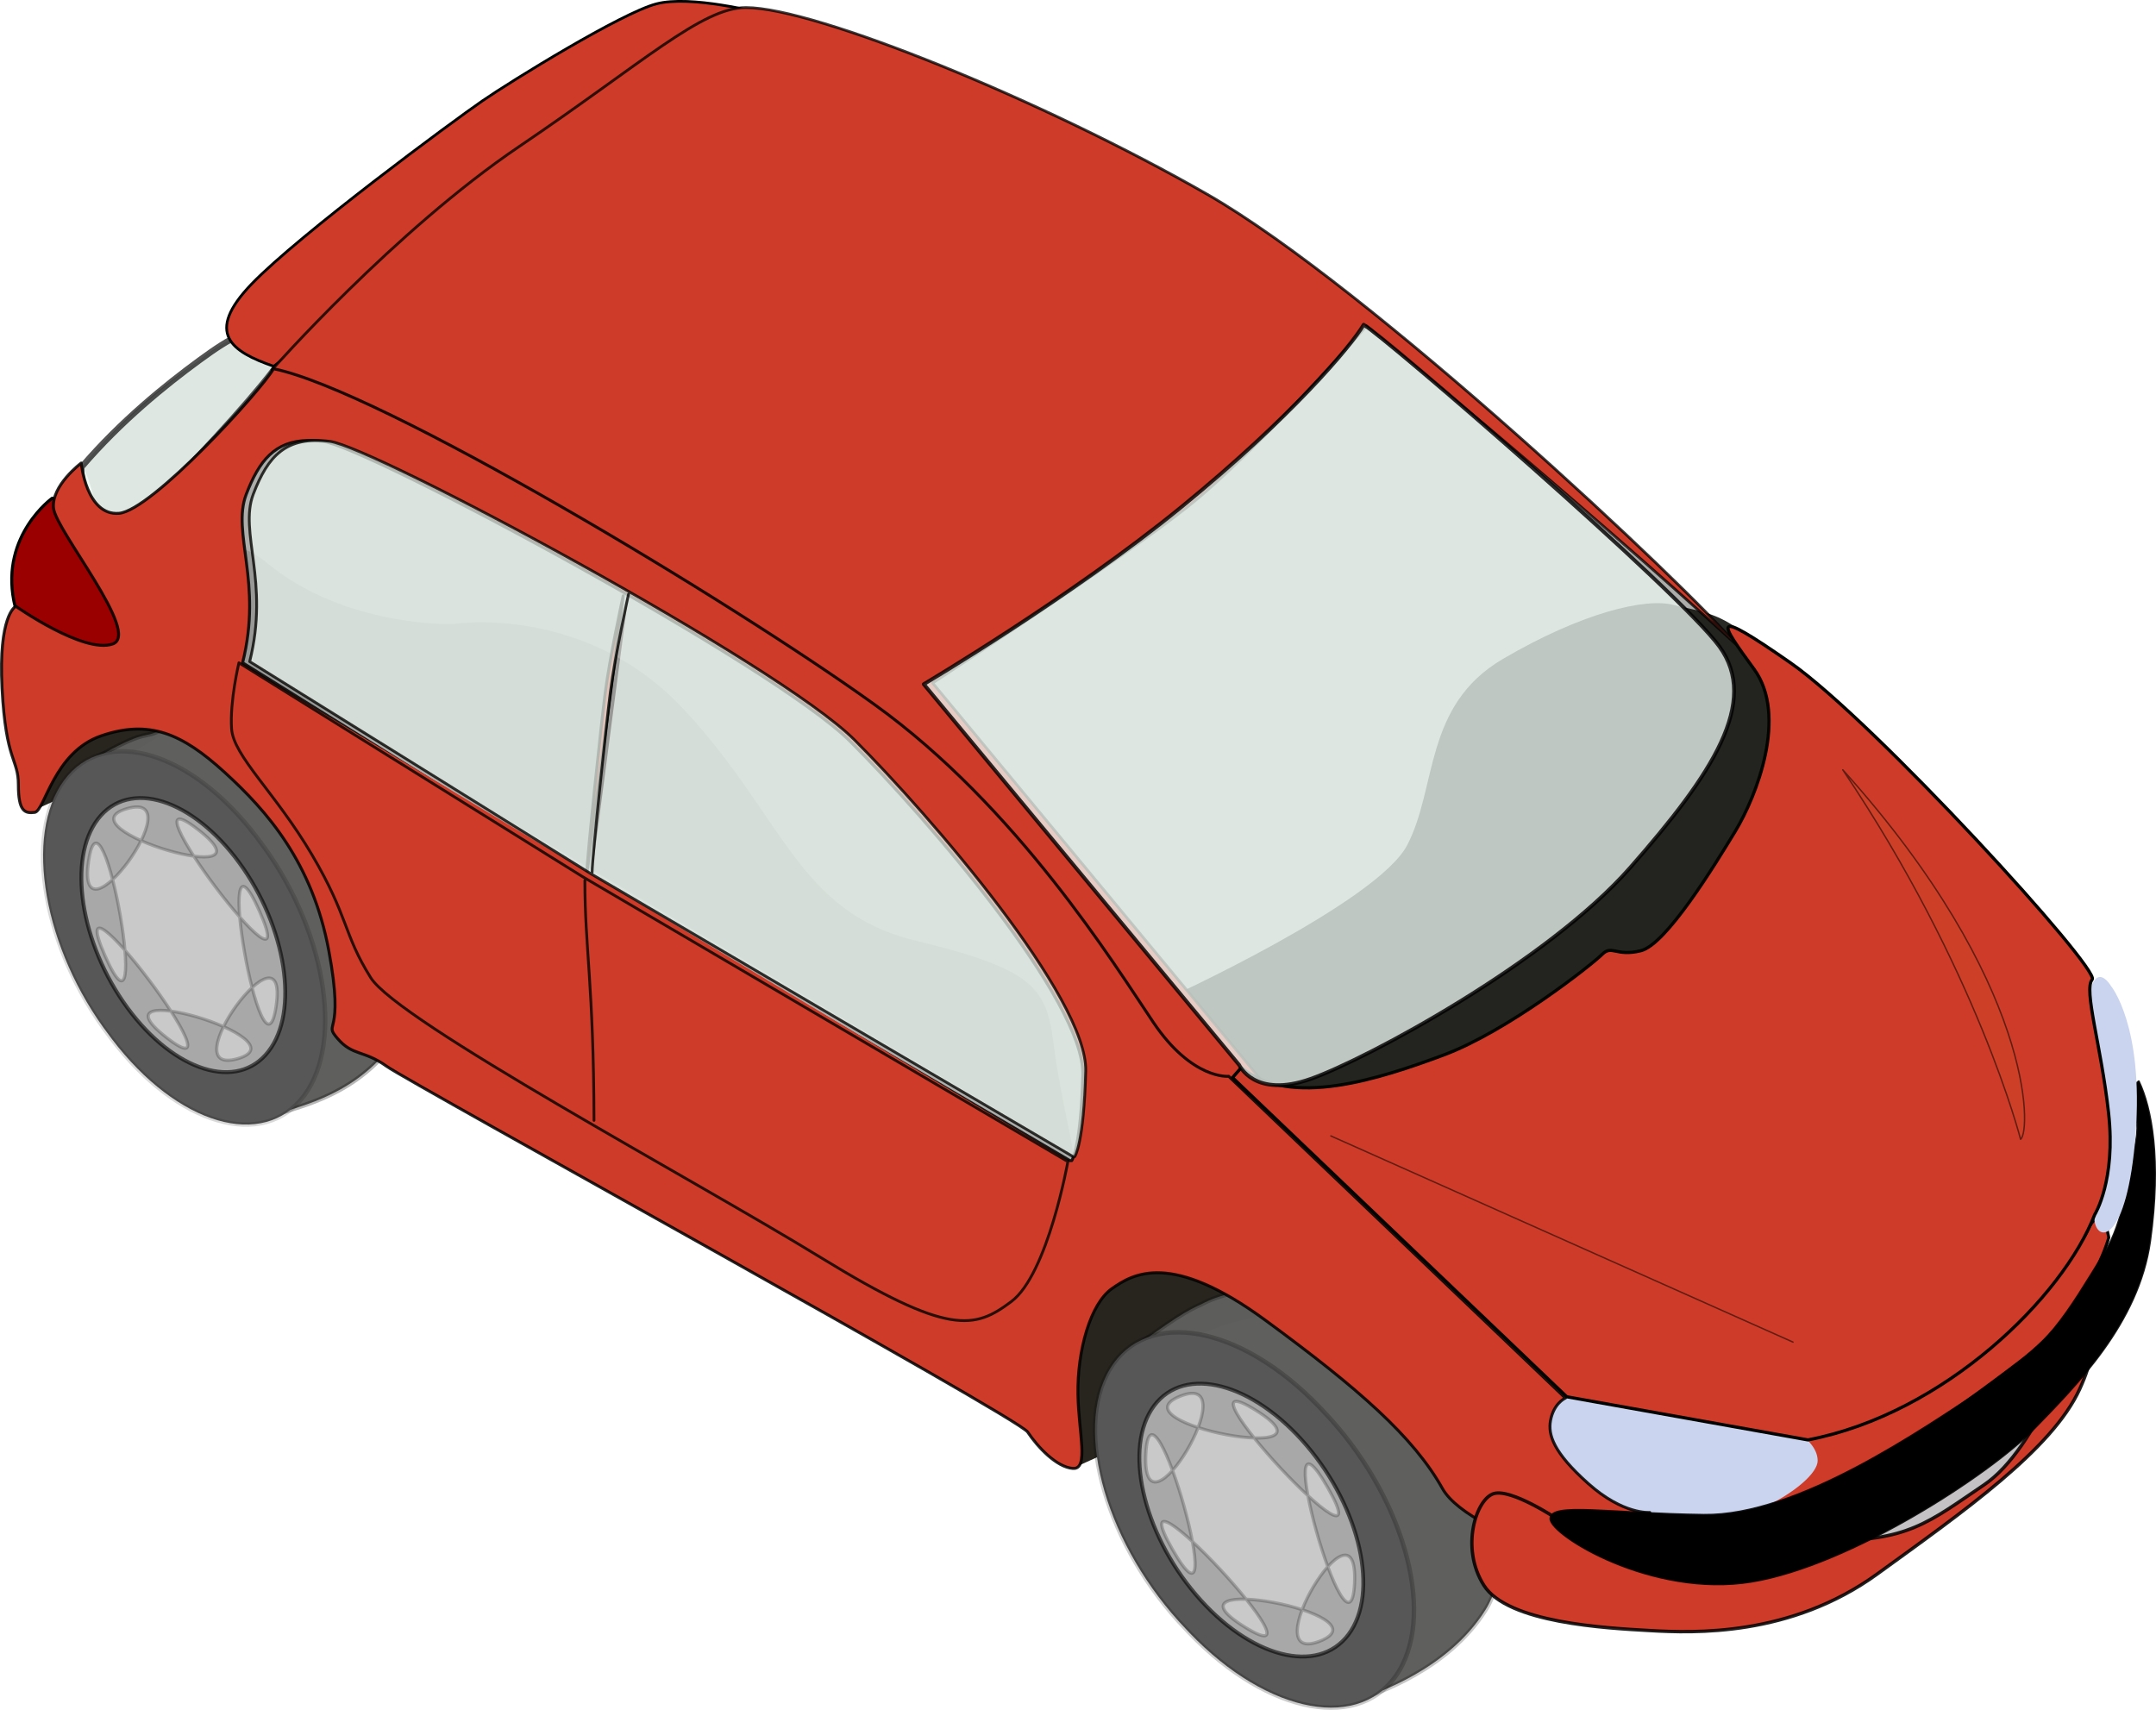
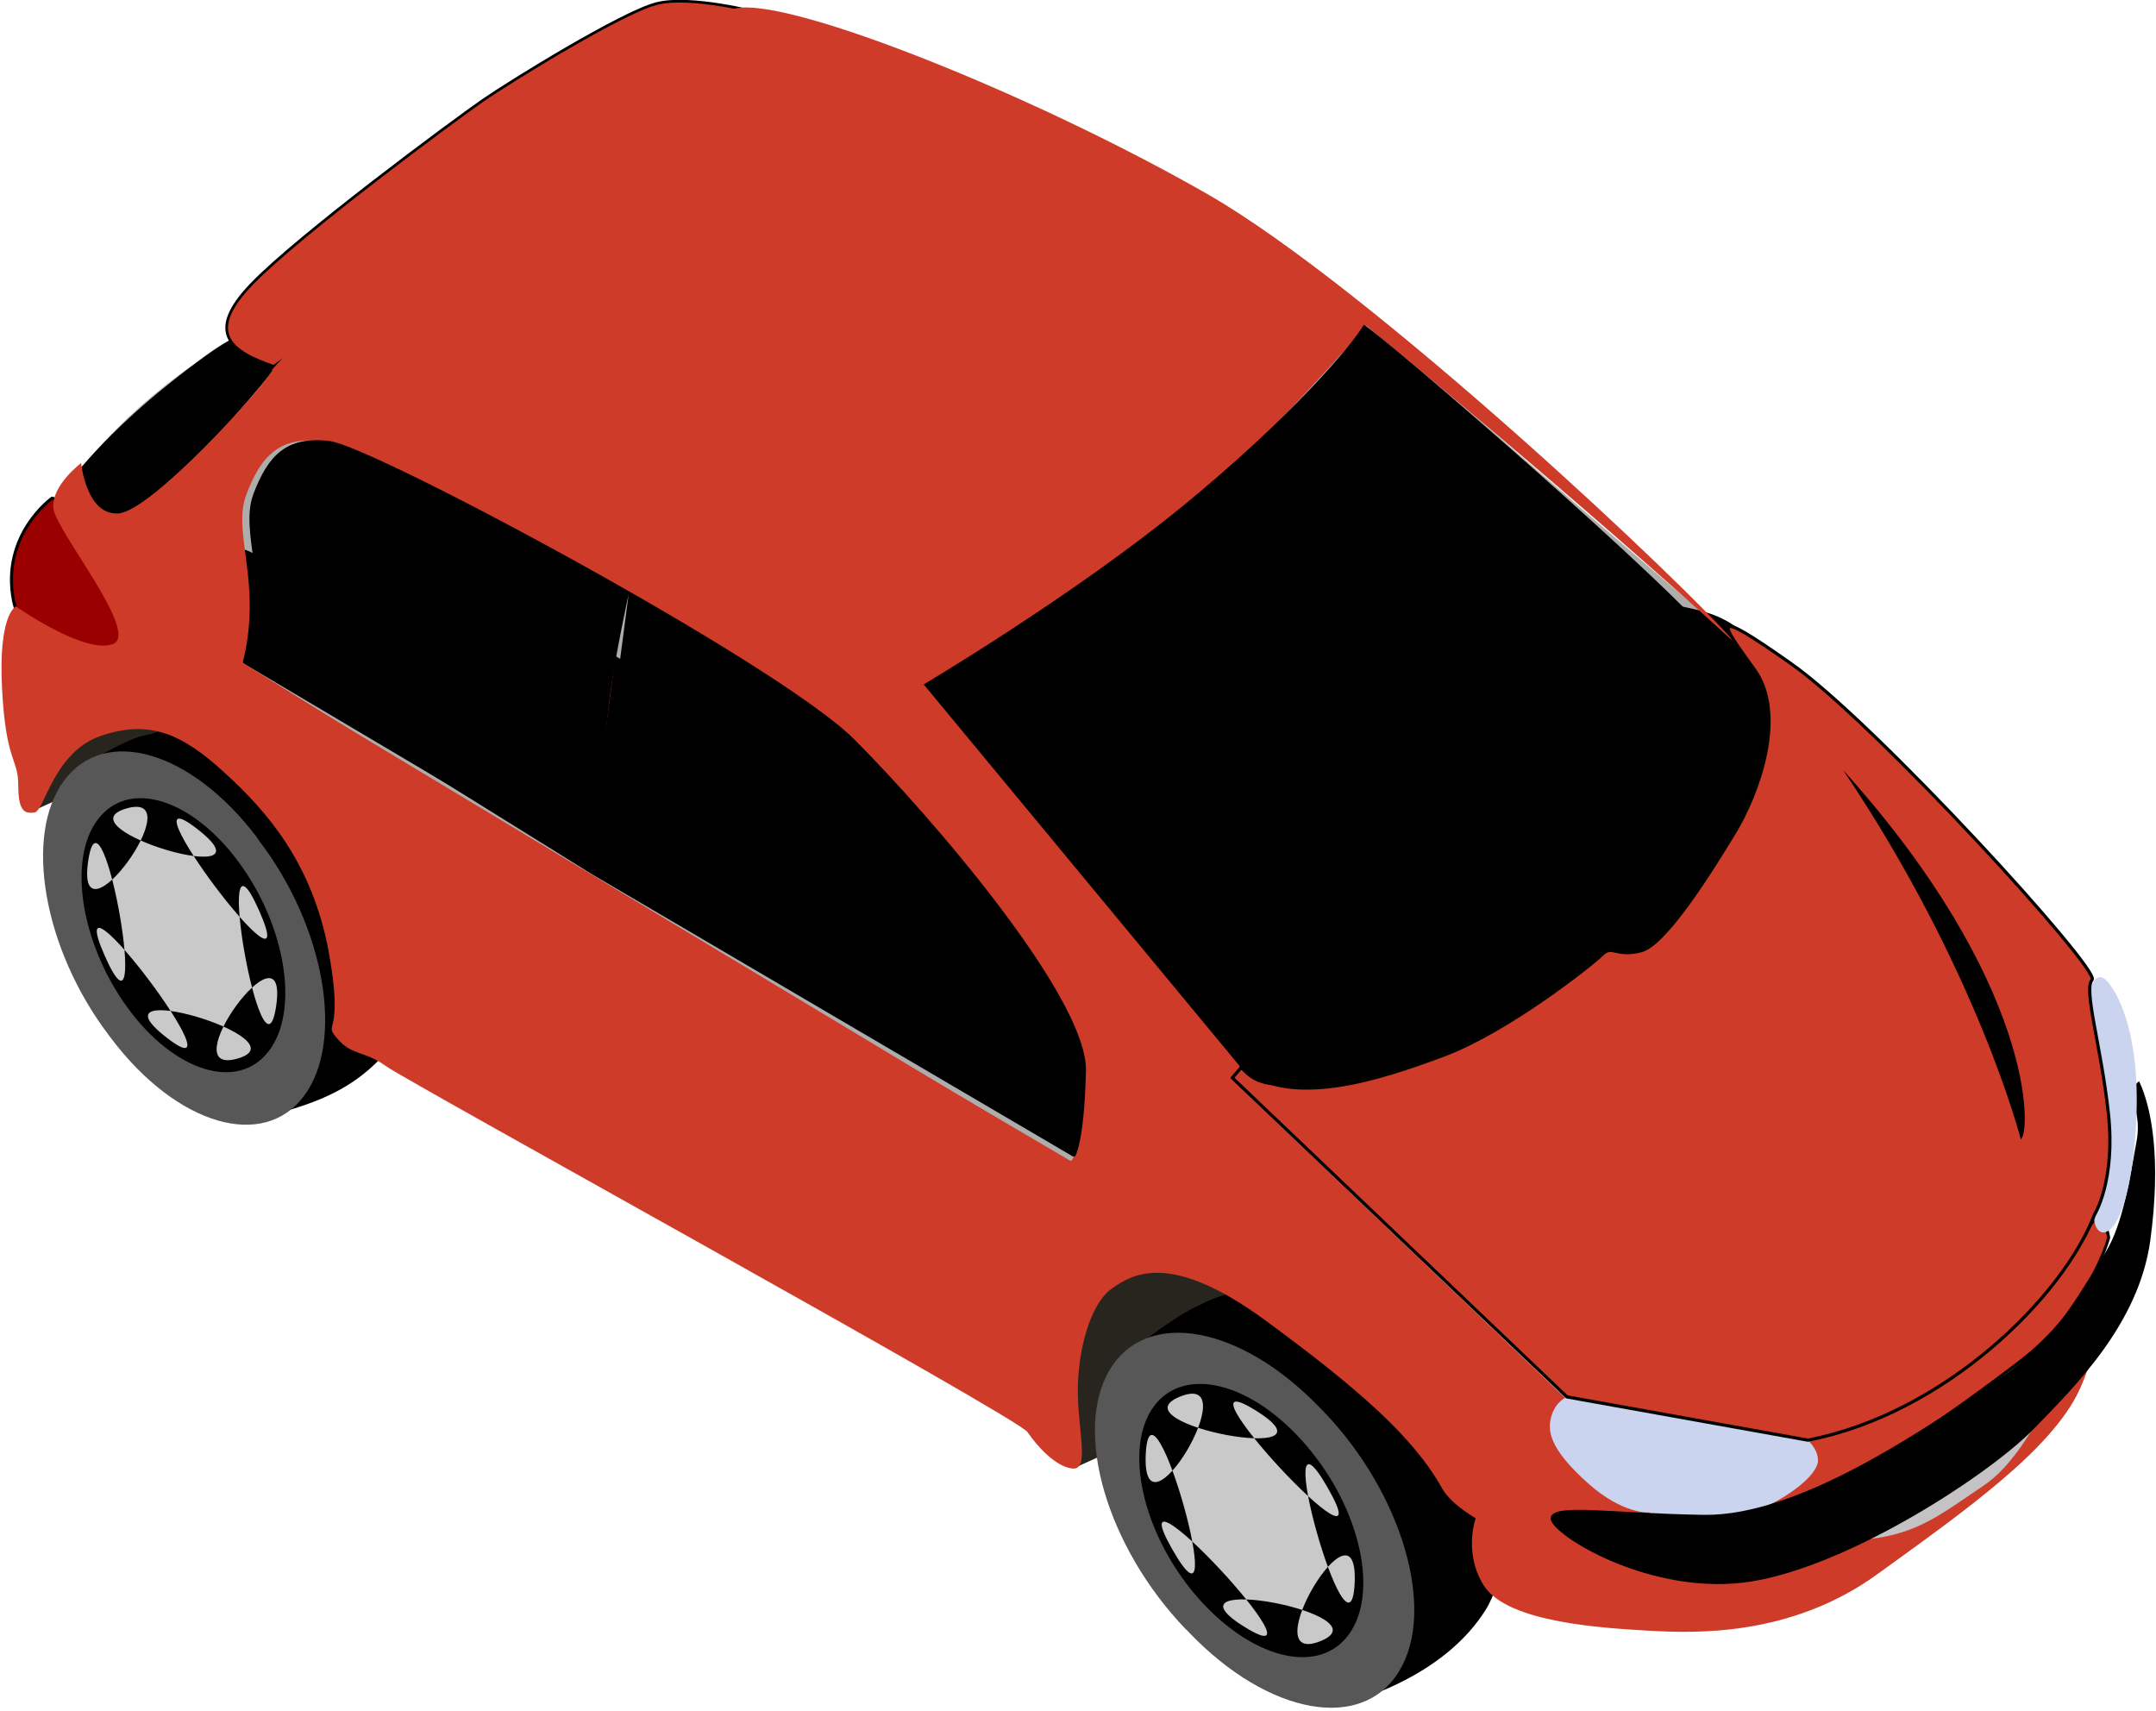
- <svg xmlns="http://www.w3.org/2000/svg" id="Layer_2" data-name="Layer 2" viewBox="0 0 637.94 505.98">
-   <defs>
-     <style>
-       .cls-1 {
-         stroke: rgba(2, 0, 0, .87);
-       }
- 
-       .cls-1, .cls-2, .cls-3, .cls-4, .cls-5, .cls-6, .cls-7, .cls-8, .cls-9, .cls-10, .cls-11, .cls-12, .cls-13, .cls-14, .cls-15, .cls-16, .cls-17, .cls-18, .cls-19 {
-         stroke-linecap: round;
-         stroke-linejoin: round;
-       }
- 
-       .cls-1, .cls-3, .cls-4, .cls-7, .cls-11, .cls-16, .cls-17 {
-         fill: #ce3b28;
-       }
- 
-       .cls-2 {
-         stroke-width: 1.35px;
-       }
- 
-       .cls-2, .cls-12 {
-         fill: rgba(94, 94, 92, .99);
-       }
- 
-       .cls-2, .cls-19 {
-         stroke: rgba(1, 2, 0, .22);
-       }
- 
-       .cls-3 {
-         stroke: rgba(1, 2, 0, .86);
-         stroke-width: .87px;
-       }
- 
-       .cls-20 {
-         fill: #cad4ee;
-       }
- 
-       .cls-21 {
-         fill: rgba(23, 24, 20, .92);
-       }
- 
-       .cls-4 {
-         stroke: #050000;
-         stroke-width: .88px;
-       }
- 
-       .cls-5 {
-         stroke: rgba(1, 1, 0, .15);
-       }
- 
-       .cls-5, .cls-9 {
-         fill: #585758;
-         stroke-width: 1.32px;
-       }
- 
-       .cls-6 {
-         fill: #9a0000;
-         stroke: #020200;
-         stroke-width: .9px;
-       }
- 
-       .cls-7 {
-         stroke: rgba(1, 0, 0, .77);
-       }
- 
-       .cls-7, .cls-16 {
-         stroke-width: .82px;
-       }
- 
-       .cls-22 {
-         fill: #adadac;
-       }
- 
-       .cls-8 {
-         fill: rgba(201, 201, 201, .71);
-         stroke: rgba(1, 2, 0, .59);
-         stroke-width: 1.15px;
-       }
- 
-       .cls-9 {
-         stroke: rgba(1, 1, 0, .2);
-       }
- 
-       .cls-10 {
-         stroke: rgba(1, 1, 0, .89);
-         stroke-width: .62px;
-       }
- 
-       .cls-23 {
-         fill: rgba(139, 138, 137, .6);
-       }
- 
-       .cls-11 {
-         stroke: #030300;
-       }
- 
-       .cls-11, .cls-19 {
-         stroke-width: .95px;
-       }
- 
-       .cls-12 {
-         stroke: rgba(1, 2, 0, .28);
-         stroke-width: 1.35px;
-       }
- 
-       .cls-13 {
-         fill: rgba(237, 248, 242, .77);
-         stroke: rgba(2, 0, 0, .82);
-         stroke-width: 1.12px;
-       }
- 
-       .cls-14 {
-         fill: rgba(206, 63, 40, .87);
-         stroke: rgba(1, 0, 0, .53);
-         stroke-width: .42px;
-       }
- 
-       .cls-24 {
-         fill: #c4c2c4;
-       }
- 
-       .cls-25 {
-         fill: #28251f;
-       }
- 
-       .cls-15 {
-         fill: rgba(237, 248, 242, .72);
-         stroke: rgba(1, 0, 0, .67);
-         stroke-width: 1.8px;
-       }
- 
-       .cls-16 {
-         stroke: rgba(3, 3, 0, .81);
-       }
- 
-       .cls-26 {
-         fill: #bbbbbd;
-       }
- 
-       .cls-17 {
-         stroke: #010000;
-         stroke-width: .8px;
-       }
- 
-       .cls-18 {
-         fill: rgba(237, 248, 242, .72);
-         stroke: rgba(3, 3, 0, .8);
-         stroke-width: .82px;
-       }
- 
-       .cls-19 {
-         fill: #c9c9c9;
-       }
-     </style>
-   </defs>
+ <svg xmlns="http://www.w3.org/2000/svg" version="1.1" id="Layer_2_00000072975076225348685040000012682362785784934326_" x="0px" y="0px" viewBox="0 0 637.9 506" style="enable-background:new 0 0 637.9 506;" xml:space="preserve">
  <g id="svg2">
    <g id="layer1">
      <g id="g34996">
-         <path id="path33122" class="cls-24" d="M551.05,457.37c12.89-.26,41.81-18.15,50.76-30.25,8.94-12.09,16.3-56.8-.53-28.4-16.83,28.4-23.93,38.93-53.12,48.92-29.19,9.99,2.89,10.25,2.89,9.73Z" />
-         <path id="path28577" class="cls-4" d="M493.83,449.31l26.88-26.27s3.06,5.51,11.61,3.67c8.55-1.84,80.03-50.71,84.92-61.71,4.89-10.99,6.72,1.22,6.72,1.22,0,0-5.51,20.77-26.27,36.66-20.77,15.88-51.33,37.26-66.59,40.93-15.28,3.67-36.05,5.5-37.27,5.5h0Z" />
-         <path id="path27671" class="cls-20" d="M490.17,451.15c-20.62-4.65-43.99-23.21-36.65-31.77,7.32-8.56,11.61-9.78,11.61-9.78l58.04,9.78s14.59,5,14.66,12.83c.06,7.25-27.04,23.6-47.66,18.94h0Z" />
-         <path id="path21491" class="cls-25" d="M9.77,239.88l23.14-10.51s-1.05-3.69,22.09-15.78c23.15-12.09-50.49-12.09-48.39,3.68,2.1,15.78,4.21,23.15,3.16,22.62Z" />
-         <path id="path21489" class="cls-25" d="M318.58,433.96l23.15-10.51s-12.09-15.25,11.04-27.35c23.15-12.09,49.96-4.73,33.66-18.93-16.3-14.2-28.92-29.45-50.49-16.31-21.57,13.15-26.82,37.35-24.72,53.12,2.1,15.78,8.42,20.52,7.36,19.99h0Z" />
-         <path id="path21487" class="cls-22" d="M385.38,330.88c-26.3-10.52-119.92-130.44-119.92-130.44l136.75-107.3s95.72,84.15,122.02,105.19c26.3,21.04-33.66,102.03-33.66,102.03l-105.19,30.51h0Z" />
+         <path id="path33122" style="fill:#C4C2C4;" d="M551,457.4c12.9-0.3,41.8-18.1,50.8-30.2c8.9-12.1,16.3-56.8-0.5-28.4     s-23.9,38.9-53.1,48.9C519,457.6,551,457.9,551,457.4L551,457.4z" />
+         <path id="path28577" style="fill:#CE3B28;stroke:#050000;stroke-width:0.88;stroke-linecap:round;stroke-linejoin:round;" d="     M493.8,449.3l26.9-26.3c0,0,3.1,5.5,11.6,3.7s80-50.7,84.9-61.7c4.9-11,6.7,1.2,6.7,1.2s-5.5,20.8-26.3,36.7     c-20.8,15.9-51.3,37.3-66.6,40.9C515.8,447.5,495,449.3,493.8,449.3L493.8,449.3L493.8,449.3z" />
+         <path id="path27671" style="fill:#CAD4EE;" d="M490.2,451.1c-20.6-4.6-44-23.2-36.6-31.8c7.3-8.6,11.6-9.8,11.6-9.8l58,9.8     c0,0,14.6,5,14.7,12.8C537.9,439.5,510.8,455.8,490.2,451.1L490.2,451.1L490.2,451.1z" />
+         <path id="path21491" style="fill:#28251F;" d="M9.8,239.9l23.1-10.5c0,0-1-3.7,22.1-15.8c23.2-12.1-50.5-12.1-48.4,3.7     C8.7,233.1,10.8,240.4,9.8,239.9L9.8,239.9z" />
+         <path id="path21489" style="fill:#28251F;" d="M318.6,434l23.1-10.5c0,0-12.1-15.2,11-27.4c23.1-12.1,50-4.7,33.7-18.9     c-16.3-14.2-28.9-29.5-50.5-16.3c-21.6,13.1-26.8,37.4-24.7,53.1C313.3,429.8,319.6,434.5,318.6,434L318.6,434L318.6,434z" />
+         <path id="path21487" style="fill:#ADADAC;" d="M385.4,330.9c-26.3-10.5-119.9-130.4-119.9-130.4L402.2,93.1     c0,0,95.7,84.2,122,105.2c26.3,21-33.7,102-33.7,102L385.4,330.9L385.4,330.9L385.4,330.9z" />
        <g id="g23254">
-           <path id="path17974" class="cls-2" d="M335.07,399.15c16.55-12.19,17.5-11.66,21.48-13.76,9.49-4.71,37.96-10.28,61.15,14.27,23.27,24.55,33,58.95,21.81,76.78-11.19,17.83-32.71,24.7-36.73,26.2" />
-           <path id="path2225" class="cls-9" d="M391.45,417.48c23.35,24.33,33.45,58.78,22.55,76.93-10.89,18.15-38.65,13.14-62-11.2-.36-.37-.71-.75-1.07-1.13-23.35-24.33-33.45-58.78-22.55-76.93,10.89-18.15,38.65-13.14,62,11.19,.36,.37,.71,.75,1.07,1.13h0Z" />
+           <path id="path17974" d="M335.1,399.1c16.5-12.2,17.5-11.7,21.5-13.8c9.5-4.7,38-10.3,61.1,14.3c23.3,24.5,33,59,21.8,76.8      s-32.7,24.7-36.7,26.2" />
+           <path id="path2225" style="fill:#585758;" d="M391.5,417.5c23.4,24.3,33.5,58.8,22.5,76.9c-10.9,18.1-38.6,13.1-62-11.2      c-0.4-0.4-0.7-0.8-1.1-1.1c-23.4-24.3-33.5-58.8-22.5-76.9c10.9-18.1,38.6-13.1,62,11.2C390.7,416.7,391.1,417.1,391.5,417.5      L391.5,417.5L391.5,417.5z" />
        </g>
        <g id="g22368">
-           <path id="path19729" class="cls-12" d="M25.25,226.09c16.79-9.98,16.93-7.77,20.87-9.39,18.1-8.49,37.77-8.02,56.97,17.61s24.89,59.34,12.62,75.24c-12.28,15.9-29.35,18.02-35.15,20.73" />
-           <path id="path19731" class="cls-5" d="M76.71,248.75c19.37,25.44,25.33,59.21,13.3,75.44s-37.49,8.77-56.86-16.67c-.3-.39-.59-.78-.88-1.18-19.37-25.43-25.33-59.21-13.3-75.44,12.03-16.23,37.49-8.77,56.86,16.66,.3,.39,.59,.78,.88,1.18h0Z" />
+           <path id="path19729" d="M25.2,226.1c16.8-10,16.9-7.8,20.9-9.4c18.1-8.5,37.8-8,57,17.6s24.9,59.3,12.6,75.2      c-12.3,15.9-29.3,18-35.2,20.7" />
+           <path id="path19731" style="fill:#585758;" d="M76.7,248.8C96.1,274.2,102,308,90,324.2s-37.5,8.8-56.9-16.7      c-0.3-0.4-0.6-0.8-0.9-1.2C12.9,280.9,6.9,247.1,19,230.9s37.5-8.8,56.9,16.7C76.1,247.9,76.4,248.3,76.7,248.8L76.7,248.8      L76.7,248.8z" />
        </g>
-         <path id="path3977" class="cls-21" d="M344.6,295.82s62.85-28.64,71.78-45.75c8.93-17.11,4.84-41.28,28.26-55.05,23.44-13.76,42.4-18.22,50.58-15.99s24.96,2.22,32.28,29.56c7.38,27.59-6.86,51.05-40.61,80.8-33.75,29.76-101.75,35.05-101.75,35.05l-21.19-8.56-19.34-20.08Z" />
-         <path id="path25892" class="cls-26" d="M30.61,153.38c-2.89-2.35-3.61-12.81-6.5-15.16,11.78-13.74,21.32-22.25,34.87-31.59,6.49-5.36,14.52-9.41,23.01-9.98,6.83-.66,4.25,7.27,1.01,9.95-11.48,12.68-21.91,26.32-34.08,38.36-3.69,3.12-7.46,7.66-12.69,7.6-1.6-.69-7.71-3.66-5.63,.82Z" />
-         <path id="path7480" class="cls-6" d="M15.45,147.42s-15.16,10.84-11.37,30.33c3.79,19.5,31.95,15.17,31.95,15.17,0,0,15.16-2.17-.54-23.29-15.71-21.13-19.5-22.21-20.04-22.21Z" />
-         <path id="path6604" class="cls-15" d="M29.49,152.81c-2.89-2.35-5.79-10.21-5.37-14.6,11.78-13.74,24.85-24.25,34.87-31.59,10.02-7.35,14.52-9.41,23.01-9.98,6.83-.66,4.25,7.27,1.01,9.95-4.43,6.9-21.91,26.32-34.08,38.36-3.69,3.12-4.29,7.17-9.52,7.1-1.53,1-5.67,1.34-9.92,.75Z" />
-         <path id="path14468" class="cls-17" d="M80.98,108.39c-12.46-4.33-20.58-9.75-6.51-24.37,14.09-14.62,59.58-48.2,68.25-54.16,8.66-5.96,41.16-26,51.45-28.71s30.87,2.71,30.87,2.71L80.98,108.39h0Z" />
-         <path id="path13593" class="cls-7" d="M80.44,109.47s36.29-41.16,73.12-66.07C190.38,18.49,207.67,2.24,220.71,2.24c20.58,0,88.28,27.62,136.49,55.25,48.2,27.62,142.44,116.44,156.52,133.23-46.57-42.79-109.4-94.24-109.4-94.24,0,0-32.5,37.37-53.08,53.62-20.58,16.25-75.28,52-75.28,52l98.57,119.15-5.95,2.7s-17.87,1.63-26.54-12.99c-8.66-14.62-59.23-80.23-89.36-103.45-33.04-25.45-84.09-52.44-110.49-67.7-24.37-14.08-60.66-29.78-61.74-30.33h0Z" />
-         <path id="path20612" class="cls-22" d="M64.54,193.08l261.93,164.1s21.04-37.87,0-67.32c-21.04-29.45-53.65-67.32-85.2-91.52-31.56-24.2-134.65-83.1-149.37-77.84-14.73,5.26-30.5,10.51-31.56,28.4-1.05,17.89,5.27,46.28,4.21,44.18h0Z" />
-         <path id="path29520" class="cls-23" d="M317.01,341.4L71.91,196.24s-15.78-48.39,7.37-29.45c23.14,18.93,54.7,17.88,54.7,17.88,0,0,38.92-6.32,68.37,25.25,29.45,31.55,33.66,59.96,68.37,68.37,34.72,8.42,38.93,13.67,41.03,30.5,2.11,16.83,7.37,35.77,5.27,32.61Z" />
-         <path id="path1350" class="cls-3" d="M80.94,109.12c-3.59,6.32-36.08,42.03-45.75,42.78-9.67,.74-11.16-14.88-11.16-14.88,0,0-8.93,6.69-8.19,13.38,.74,6.7,26.04,37.19,17.49,40.17-8.55,2.98-28.65-11.16-28.65-11.16-.3,.16-5.16,2.93-4.08,24.18,1.12,21.95,4.83,20.81,4.83,28.63s1.85,8.56,4.83,8.18,5.58-17.85,19.71-22.67c14.13-4.84,23.81-.76,36.45,10.77,12.65,11.52,26.04,26.79,30.87,52.82,4.84,26.04-1.86,20.81,2.6,26.01s7.8,3.36,14.49,8.19c6.7,4.84,186.71,103.78,189.69,108.24,2.98,4.46,8.55,10.4,13.38,10.77s1.69-10.56,1.5-21.93c-.21-12.99,3.7-26.8,10.03-31.26,6.32-4.46,17.49-11.15,45.38,9.3,27.9,20.46,43.89,34.59,52.44,49.83,8.56,15.25,62.85,28.29,62.85,28.29l-1.5-21.2s-7.8,.74-18.21-8.56c-10.42-9.29-11.9-14.51-11.16-18.6,.9-4.94,4.03-6.51,4.41-6.69l-99.63-95.22s-10.79,1.12-22.32-15.99c-11.53-17.11-40.16-63.59-82.56-94.08-42.4-30.5-146.28-92.98-177.75-99.3h0Zm10.28,21.21c1.36-.02,2.82,.08,4.4,.28,12.99,1.63,133.23,66.06,155.97,88.81,22.75,22.75,69.34,76.91,68.79,98.58-.52,20.99-3.09,25.2-3.26,25.44h-.54l-142.98-83.95-101.81-63.37c5.96-23.83-3.27-38.43,1.06-49.8,3.81-9.99,8.47-15.83,18.37-15.99Zm93.18,45.98c-.44,2.02-4.02,18.46-5.37,29.04-1.07,8.38-5.36,48.4-5.42,53.47l10.8-82.51Z" />
-         <path id="path5729" class="cls-1" d="M472.91,452.75l-12.28-3.35s-13.39-8.92-18.6-7.43c-5.2,1.49-10.04,15.99-2.97,27.15,7.06,11.16,36.07,12.65,49.09,13.39,13.02,.74,41.65,1.85,67.31-16.74,25.67-18.6,51.7-36.82,59.88-54.67,8.18-17.85-.74-17.1-.74-17.1,0,0-11.53,34.59-27.52,45.37-16,10.78-22.69,17.1-47.23,16.36-24.55-.74-66.57-2.98-66.94-2.98h0Z" />
-         <path id="path4854" class="cls-10" d="M587.59,410.65c-18.8,12.35-55.55,38.01-83.44,37.64s-45.37-3.71-45.37,1.12,30.12,23.44,59.5,18.6,70.66-31.98,83.31-45c12.65-13.02,31.21-31.43,34.59-55.78,3.35-24.18,.37-39.42-3.35-47.23-5.21,4.09,1.12,7.07-.74,17.48-1.86,10.42-4.01,24.58-9.13,32.87-11.82,19.11-16.39,27.87-35.36,40.32h0Z" />
-         <path id="path28546" class="cls-20" d="M617.85,313.08l4.28,28.72s-3.06,11.61-2.45,18.94c.61,7.33,9.78,7.33,12.22-25.05,2.45-32.38-7.33-43.99-7.33-43.99,0,0-6.11-10.39-7.32,10.38-1.22,20.77,1.22,10.38,.6,10.99Z" />
-         <path id="path2227" class="cls-11" d="M463.61,413.33l71.35,12.76c40.51-7.77,75.51-42.41,84.85-66.68,0,0,6.32-10.04,4.09-30.12-2.23-20.09-7.44-36.45-4.84-39.42s-64.72-76.61-89.26-93.72c-24.54-17.1-20.82-11.9-10.79,1.86,10.04,13.76,.74,37.56-5.57,47.98-6.32,10.42-20.46,33.47-27.9,35.33-7.43,1.86-8.55-1.86-11.52,1.12s-27.9,22.68-46.86,29.75c-18.97,7.07-45.42,15.77-59.87,3.72l-2.6,2.98,98.92,94.46h0Z" />
-         <path id="path3102" class="cls-13" d="M273.33,202.46l93.34,112.69s4.46,10.04,21.2,4.09c16.74-5.95,69.92-34.59,94.47-62.48,24.54-27.9,38.31-49.09,26.4-65.46-11.9-16.36-99.67-92.23-105.25-95.2-3.72,6.32-21.39,27.34-53.93,53.93-32.54,26.58-76.23,52.43-76.23,52.43h0Z" />
-         <path id="path16226" class="cls-16" d="M173.06,260.56c0,20.23,2.57,30.35,2.7,70.98m139.73,11.91l-142.98-83.95-101.82-63.37m245.34,147.32s-5.95,33.58-16.79,41.7c-10.83,8.13-18.41,10.29-56.32-12.99-37.92-23.29-125.11-69.87-133.24-82.87-8.13-12.99-6.5-17.87-17.33-36.28-10.84-18.42-23.29-29.25-23.83-37.37-.55-8.13,2.17-19.5,2.17-19.5" />
-         <path id="path20609" class="cls-18" d="M185.98,175.83s-3.95,17.86-5.39,29.08c-1.07,8.41-5.39,48.76-5.39,53.29m142.28,84.04l-142.28-83.47-101.32-63c5.93-23.7-3.23-38.24,1.07-49.55,4.32-11.31,9.7-17.23,22.64-15.62,12.93,1.62,132.58,65.7,155.21,88.32,22.64,22.62,68.99,76.46,68.45,98.01-.54,21.54-3.23,25.31-3.23,25.31" />
+         <path id="path3977" d="M344.6,295.8c0,0,62.9-28.6,71.8-45.8s4.8-41.3,28.3-55.1c23.4-13.8,42.4-18.2,50.6-16s25,2.2,32.3,29.6     c7.4,27.6-6.9,51-40.6,80.8c-33.8,29.8-101.8,35-101.8,35l-21.2-8.6L344.6,295.8L344.6,295.8z" />
+         <path id="path25892" style="fill:#BBBBBD;" d="M30.6,153.4c-2.9-2.4-3.6-12.8-6.5-15.2C35.9,124.5,45.4,116,59,106.6     c6.5-5.4,14.5-9.4,23-10c6.8-0.7,4.2,7.3,1,9.9c-11.5,12.7-21.9,26.3-34.1,38.4c-3.7,3.1-7.5,7.7-12.7,7.6     C34.6,151.9,28.5,148.9,30.6,153.4L30.6,153.4z" />
+         <path id="path7480" style="fill:#9A0000;stroke:#020200;stroke-width:0.9;stroke-linecap:round;stroke-linejoin:round;" d="     M15.4,147.4c0,0-15.2,10.8-11.4,30.3C7.9,197.2,36,192.9,36,192.9s15.2-2.2-0.5-23.3C19.8,148.5,16,147.4,15.4,147.4L15.4,147.4z     " />
+         <path id="path6604" d="M29.5,152.8c-2.9-2.4-5.8-10.2-5.4-14.6C35.9,124.5,49,114,59,106.6c10-7.3,14.5-9.4,23-10     c6.8-0.7,4.2,7.3,1,9.9c-4.4,6.9-21.9,26.3-34.1,38.4c-3.7,3.1-4.3,7.2-9.5,7.1C37.9,153.1,33.7,153.4,29.5,152.8L29.5,152.8z" />
+         <path id="path14468" style="fill:#CE3B28;stroke:#010000;stroke-width:0.8;stroke-linecap:round;stroke-linejoin:round;" d="     M81,108.4c-12.5-4.3-20.6-9.8-6.5-24.4c14.1-14.6,59.6-48.2,68.2-54.2c8.7-6,41.2-26,51.4-28.7S225,3.9,225,3.9L81,108.4     L81,108.4z" />
+         <path id="path13593" style="fill:#CE3B28;" d="M80.4,109.5c0,0,36.3-41.2,73.1-66.1c36.8-24.9,54.1-41.2,67.2-41.2     c20.6,0,88.3,27.6,136.5,55.2c48.2,27.6,142.4,116.4,156.5,133.2c-46.6-42.8-109.4-94.2-109.4-94.2s-32.5,37.4-53.1,53.6     s-75.3,52-75.3,52l98.6,119.1l-6,2.7c0,0-17.9,1.6-26.5-13c-8.7-14.6-59.2-80.2-89.4-103.4c-33-25.4-84.1-52.4-110.5-67.7     C117.8,125.7,81.5,110,80.4,109.5L80.4,109.5L80.4,109.5z" />
+         <path id="path20612" style="fill:#ADADAC;" d="M64.5,193.1l261.9,164.1c0,0,21-37.9,0-67.3s-53.6-67.3-85.2-91.5     c-31.6-24.2-134.6-83.1-149.4-77.8c-14.7,5.3-30.5,10.5-31.6,28.4C59.3,166.8,65.6,195.2,64.5,193.1L64.5,193.1L64.5,193.1z" />
+         <path id="path29520" d="M317,341.4L71.9,196.2c0,0-15.8-48.4,7.4-29.4c23.1,18.9,54.7,17.9,54.7,17.9s38.9-6.3,68.4,25.2     c29.4,31.6,33.7,60,68.4,68.4c34.7,8.4,38.9,13.7,41,30.5C313.9,325.6,319.1,344.6,317,341.4L317,341.4z" />
+         <path id="path1350" style="fill:#CE3B28;" d="M80.9,109.1c-3.6,6.3-36.1,42-45.8,42.8C25.5,152.6,24,137,24,137     s-8.9,6.7-8.2,13.4c0.7,6.7,26,37.2,17.5,40.2S4.7,179.4,4.7,179.4c-0.3,0.2-5.2,2.9-4.1,24.2c1.1,21.9,4.8,20.8,4.8,28.6     s1.8,8.6,4.8,8.2s5.6-17.9,19.7-22.7c14.1-4.8,23.8-0.8,36.4,10.8c12.7,11.5,26,26.8,30.9,52.8c4.8,26-1.9,20.8,2.6,26     s7.8,3.4,14.5,8.2c6.7,4.8,186.7,103.8,189.7,108.2s8.5,10.4,13.4,10.8s1.7-10.6,1.5-21.9c-0.2-13,3.7-26.8,10-31.3     c6.3-4.5,17.5-11.1,45.4,9.3c27.9,20.5,43.9,34.6,52.4,49.8c8.6,15.2,62.9,28.3,62.9,28.3l-1.5-21.2c0,0-7.8,0.7-18.2-8.6     c-10.4-9.3-11.9-14.5-11.2-18.6c0.9-4.9,4-6.5,4.4-6.7l-99.6-95.2c0,0-10.8,1.1-22.3-16c-11.5-17.1-40.2-63.6-82.6-94.1     C216.3,177.9,112.4,115.4,80.9,109.1L80.9,109.1L80.9,109.1z M91.2,130.3c1.4,0,2.8,0.1,4.4,0.3c13,1.6,133.2,66.1,156,88.8     c22.8,22.8,69.3,76.9,68.8,98.6c-0.5,21-3.1,25.2-3.3,25.4h-0.5l-143-84L71.8,196.1c6-23.8-3.3-38.4,1.1-49.8     C76.7,136.3,81.3,130.5,91.2,130.3L91.2,130.3z M184.4,176.3c-0.4,2-4,18.5-5.4,29c-1.1,8.4-5.4,48.4-5.4,53.5L184.4,176.3     L184.4,176.3z" />
+         <path id="path5729" style="fill:#CE3B28;" d="M472.9,452.8l-12.3-3.4c0,0-13.4-8.9-18.6-7.4c-5.2,1.5-10,16-3,27.1     c7.1,11.2,36.1,12.6,49.1,13.4c13,0.7,41.6,1.9,67.3-16.7c25.7-18.6,51.7-36.8,59.9-54.7c8.2-17.9-0.7-17.1-0.7-17.1     s-11.5,34.6-27.5,45.4c-16,10.8-22.7,17.1-47.2,16.4C515.3,455,473.3,452.8,472.9,452.8L472.9,452.8L472.9,452.8z" />
+         <path id="path4854" d="M587.6,410.6c-18.8,12.4-55.5,38-83.4,37.6s-45.4-3.7-45.4,1.1s30.1,23.4,59.5,18.6s70.7-32,83.3-45     c12.7-13,31.2-31.4,34.6-55.8c3.3-24.2,0.4-39.4-3.3-47.2c-5.2,4.1,1.1,7.1-0.7,17.5c-1.9,10.4-4,24.6-9.1,32.9     C611.1,389.5,606.6,398.2,587.6,410.6L587.6,410.6L587.6,410.6z" />
+         <path id="path28546" style="fill:#CAD4EE;" d="M617.8,313.1l4.3,28.7c0,0-3.1,11.6-2.5,18.9c0.6,7.3,9.8,7.3,12.2-25     c2.5-32.4-7.3-44-7.3-44s-6.1-10.4-7.3,10.4C616,322.9,618.5,312.5,617.8,313.1L617.8,313.1z" />
+         <path id="path2227" style="fill:#CE3B28;stroke:#030300;stroke-width:0.95;stroke-linecap:round;stroke-linejoin:round;" d="     M463.6,413.3l71.3,12.8c40.5-7.8,75.5-42.4,84.8-66.7c0,0,6.3-10,4.1-30.1c-2.2-20.1-7.4-36.5-4.8-39.4s-64.7-76.6-89.3-93.7     C505.3,179,509,184.2,519,198c10,13.8,0.7,37.6-5.6,48c-6.3,10.4-20.5,33.5-27.9,35.3c-7.4,1.9-8.5-1.9-11.5,1.1     s-27.9,22.7-46.9,29.8c-19,7.1-45.4,15.8-59.9,3.7l-2.6,3L463.6,413.3L463.6,413.3L463.6,413.3z" />
+         <path id="path3102" d="M273.3,202.5l93.3,112.7c0,0,4.5,10,21.2,4.1c16.7-6,69.9-34.6,94.5-62.5c24.5-27.9,38.3-49.1,26.4-65.5     c-11.9-16.4-99.7-92.2-105.2-95.2c-3.7,6.3-21.4,27.3-53.9,53.9C317,176.6,273.3,202.5,273.3,202.5L273.3,202.5L273.3,202.5z" />
+         <path id="path16226" style="fill:#CE3B28;" d="M173.1,260.6c0,20.2,2.6,30.4,2.7,71 M315.5,343.5l-143-84L70.7,196.1 M316,343.5     c0,0-6,33.6-16.8,41.7c-10.8,8.1-18.4,10.3-56.3-13c-37.9-23.3-125.1-69.9-133.2-82.9c-8.1-13-6.5-17.9-17.3-36.3     c-10.8-18.4-23.3-29.2-23.8-37.4c-0.6-8.1,2.2-19.5,2.2-19.5" />
+         <path id="path20609" d="M186,175.8c0,0-3.9,17.9-5.4,29.1c-1.1,8.4-5.4,48.8-5.4,53.3 M317.5,342.2l-142.3-83.5l-101.3-63     c5.9-23.7-3.2-38.2,1.1-49.6c4.3-11.3,9.7-17.2,22.6-15.6c12.9,1.6,132.6,65.7,155.2,88.3c22.6,22.6,69,76.5,68.5,98     c-0.5,21.5-3.2,25.3-3.2,25.3" />
        <g id="g25009">
-           <path id="path24133" class="cls-8" d="M386.63,427.76c15.89,18.65,21.49,43.62,12.41,55.85s-29.29,6.92-45.18-11.73-21.44-43.68-12.41-55.85c9.08-12.23,29.29-6.92,45.18,11.73Z" />
-           <path id="path23258" class="cls-19" d="M400.79,468.52c1.41-28.23-30.4,25.12-10.19,17.09,20.22-8.03-49.48-21.02-22.3-4.16,27.18,16.85-39.58-54.83-21.36-22.94,18.22,31.88-6.49-56.54-7.9-28.31-1.42,28.25,30.38-25.08,10.17-17.05-20.21,8.04,49.48,21.01,22.31,4.14s39.57,54.85,21.36,22.95c-18.21-31.9,6.5,56.51,7.92,28.28h0Z" />
+           <path id="path24133" d="M386.6,427.8c15.9,18.6,21.5,43.6,12.4,55.9s-29.3,6.9-45.2-11.7s-21.4-43.7-12.4-55.9      C350.5,403.8,370.7,409.1,386.6,427.8z" />
+           <path id="path23258" style="fill:#C9C9C9;" d="M400.8,468.5c1.4-28.2-30.4,25.1-10.2,17.1c20.2-8-49.5-21-22.3-4.2      c27.2,16.9-39.6-54.8-21.4-22.9c18.2,31.9-6.5-56.5-7.9-28.3c-1.4,28.2,30.4-25.1,10.2-17c-20.2,8,49.5,21,22.3,4.1      s39.6,54.9,21.4,23C374.7,408.3,399.4,496.8,400.8,468.5L400.8,468.5L400.8,468.5z" />
        </g>
        <g id="g25013">
-           <path id="path25015" class="cls-8" d="M71.99,256.99c13.45,19.55,16.45,44.21,6.6,55.15-9.79,10.88-28.68,3.87-42.13-15.68-13.45-19.55-16.4-44.27-6.6-55.15,9.85-10.94,28.68-3.87,42.13,15.68Z" />
-           <path id="path25017" class="cls-19" d="M81.7,297.74c4.02-27.14-31.46,21.34-11.36,15.53,20.1-5.82-45.36-25.07-20.95-6.16,24.42,18.89-32.7-56.78-18.28-24.22,14.42,32.56-.87-55.25-4.89-28.11-4.03,27.15,31.44-21.31,11.34-15.49-20.1,5.82,45.37,25.06,20.96,6.15-24.41-18.91,32.69,56.8,18.27,24.23-14.42-32.57,.89,55.23,4.91,28.09h0Z" />
+           <path id="path25015" d="M72,257c13.4,19.5,16.5,44.2,6.6,55.1c-9.8,10.9-28.7,3.9-42.1-15.7s-16.4-44.3-6.6-55.1      C39.7,230.4,58.5,237.4,72,257z" />
+           <path id="path25017" style="fill:#C9C9C9;" d="M81.7,297.7c4-27.1-31.5,21.3-11.4,15.5c20.1-5.8-45.4-25.1-21-6.2      c24.4,18.9-32.7-56.8-18.3-24.2s-0.9-55.2-4.9-28.1c-4,27.2,31.4-21.3,11.3-15.5c-20.1,5.8,45.4,25.1,21,6.1      s32.7,56.8,18.3,24.2S77.7,324.9,81.7,297.7L81.7,297.7L81.7,297.7z" />
        </g>
-         <path id="path30395" class="cls-14" d="M393.79,336.14l136.74,61.01m67.34-60.02c3.13-2.18,4.19-46.22-52.61-109.33,39.82,59.13,52.61,109.33,52.61,109.33Z" />
+         <path id="path30395" d="M393.8,336.1l136.7,61 M597.9,337.1c3.1-2.2,4.2-46.2-52.6-109.3C585.1,286.9,597.9,337.1,597.9,337.1z" />
      </g>
    </g>
  </g>
</svg>
